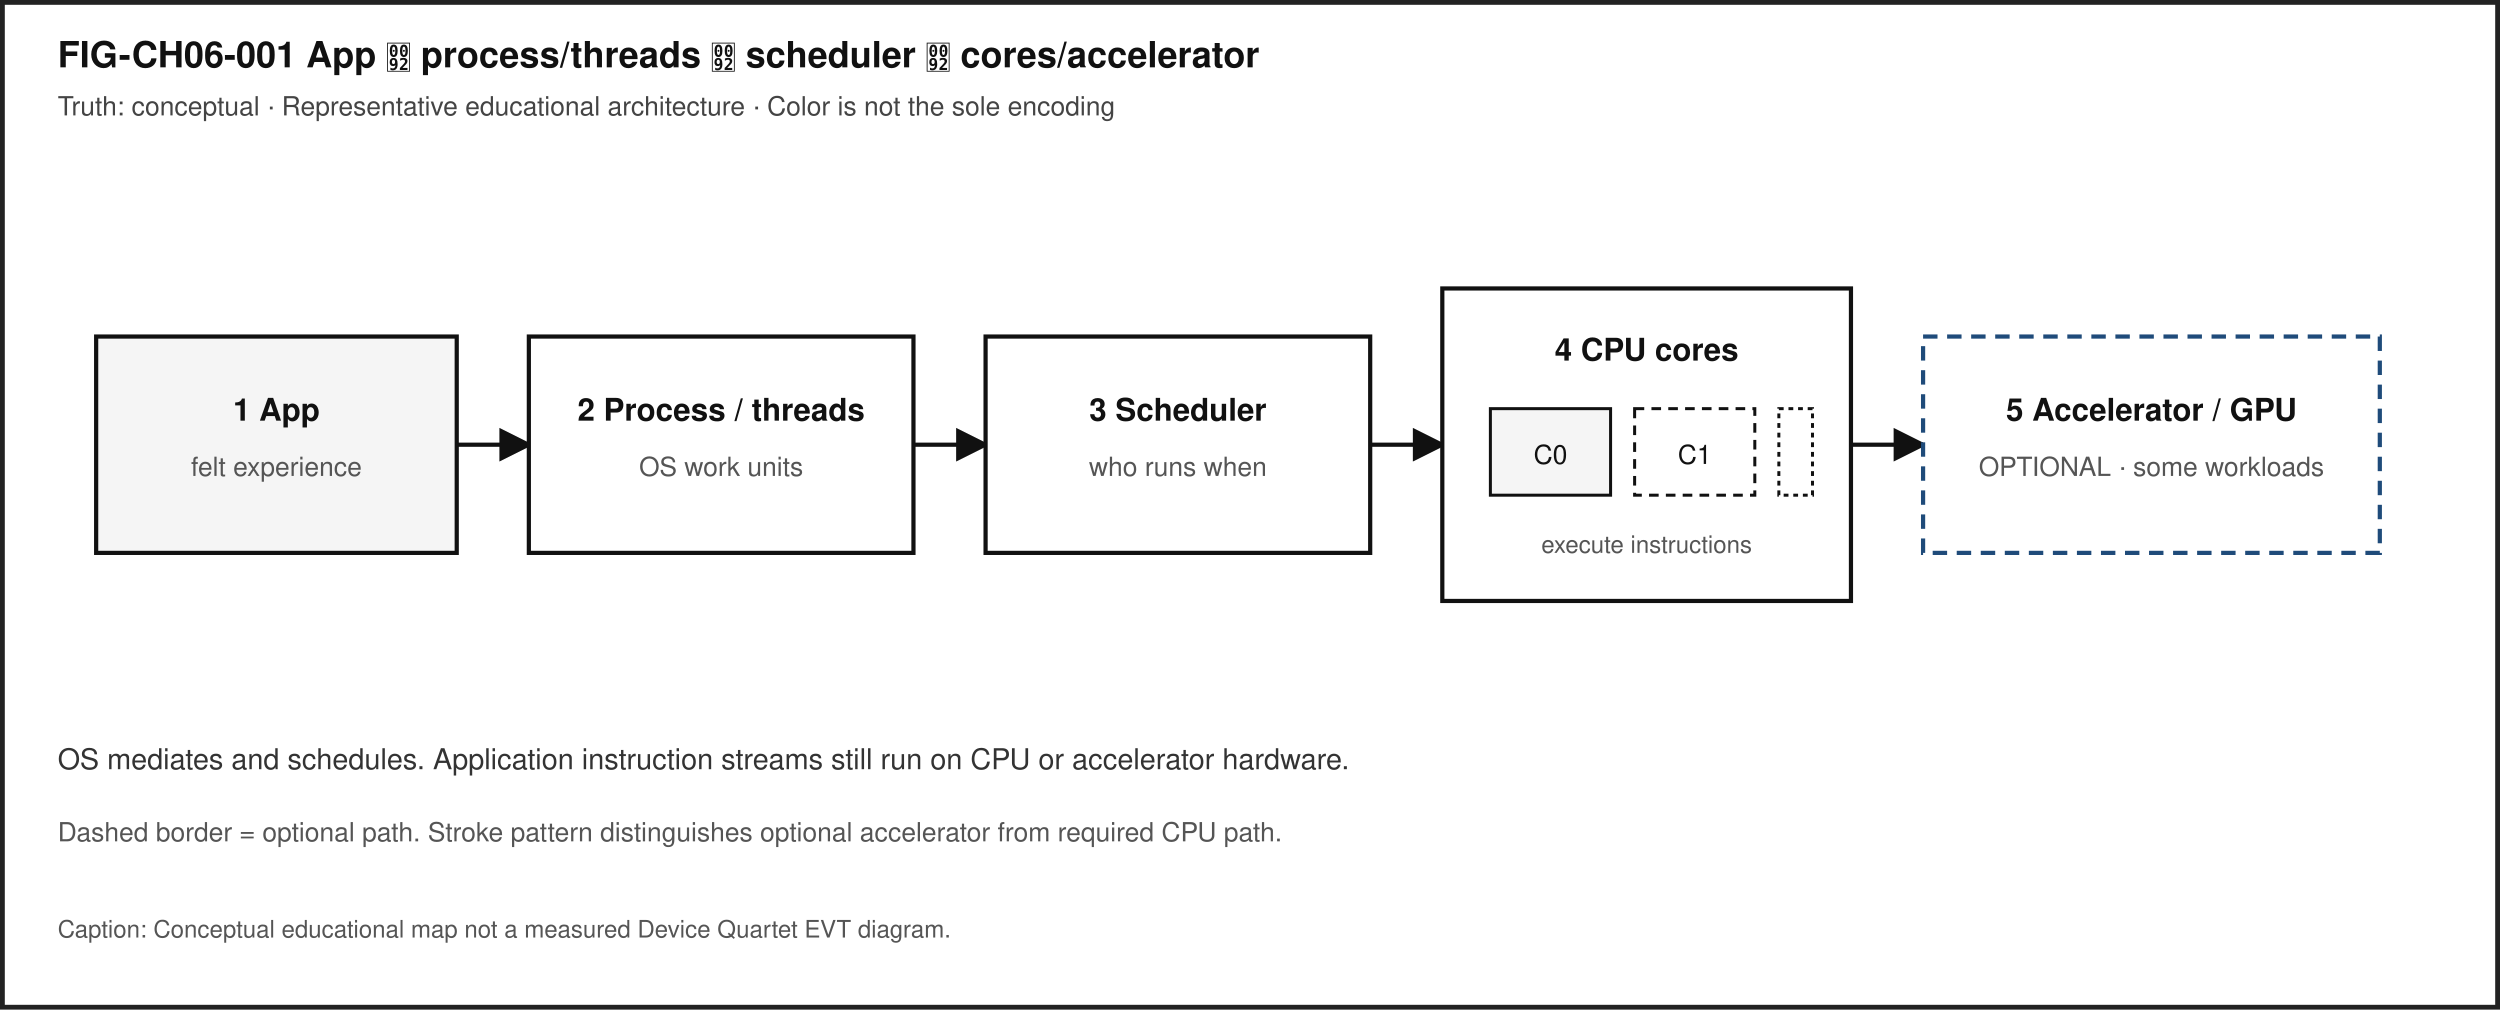
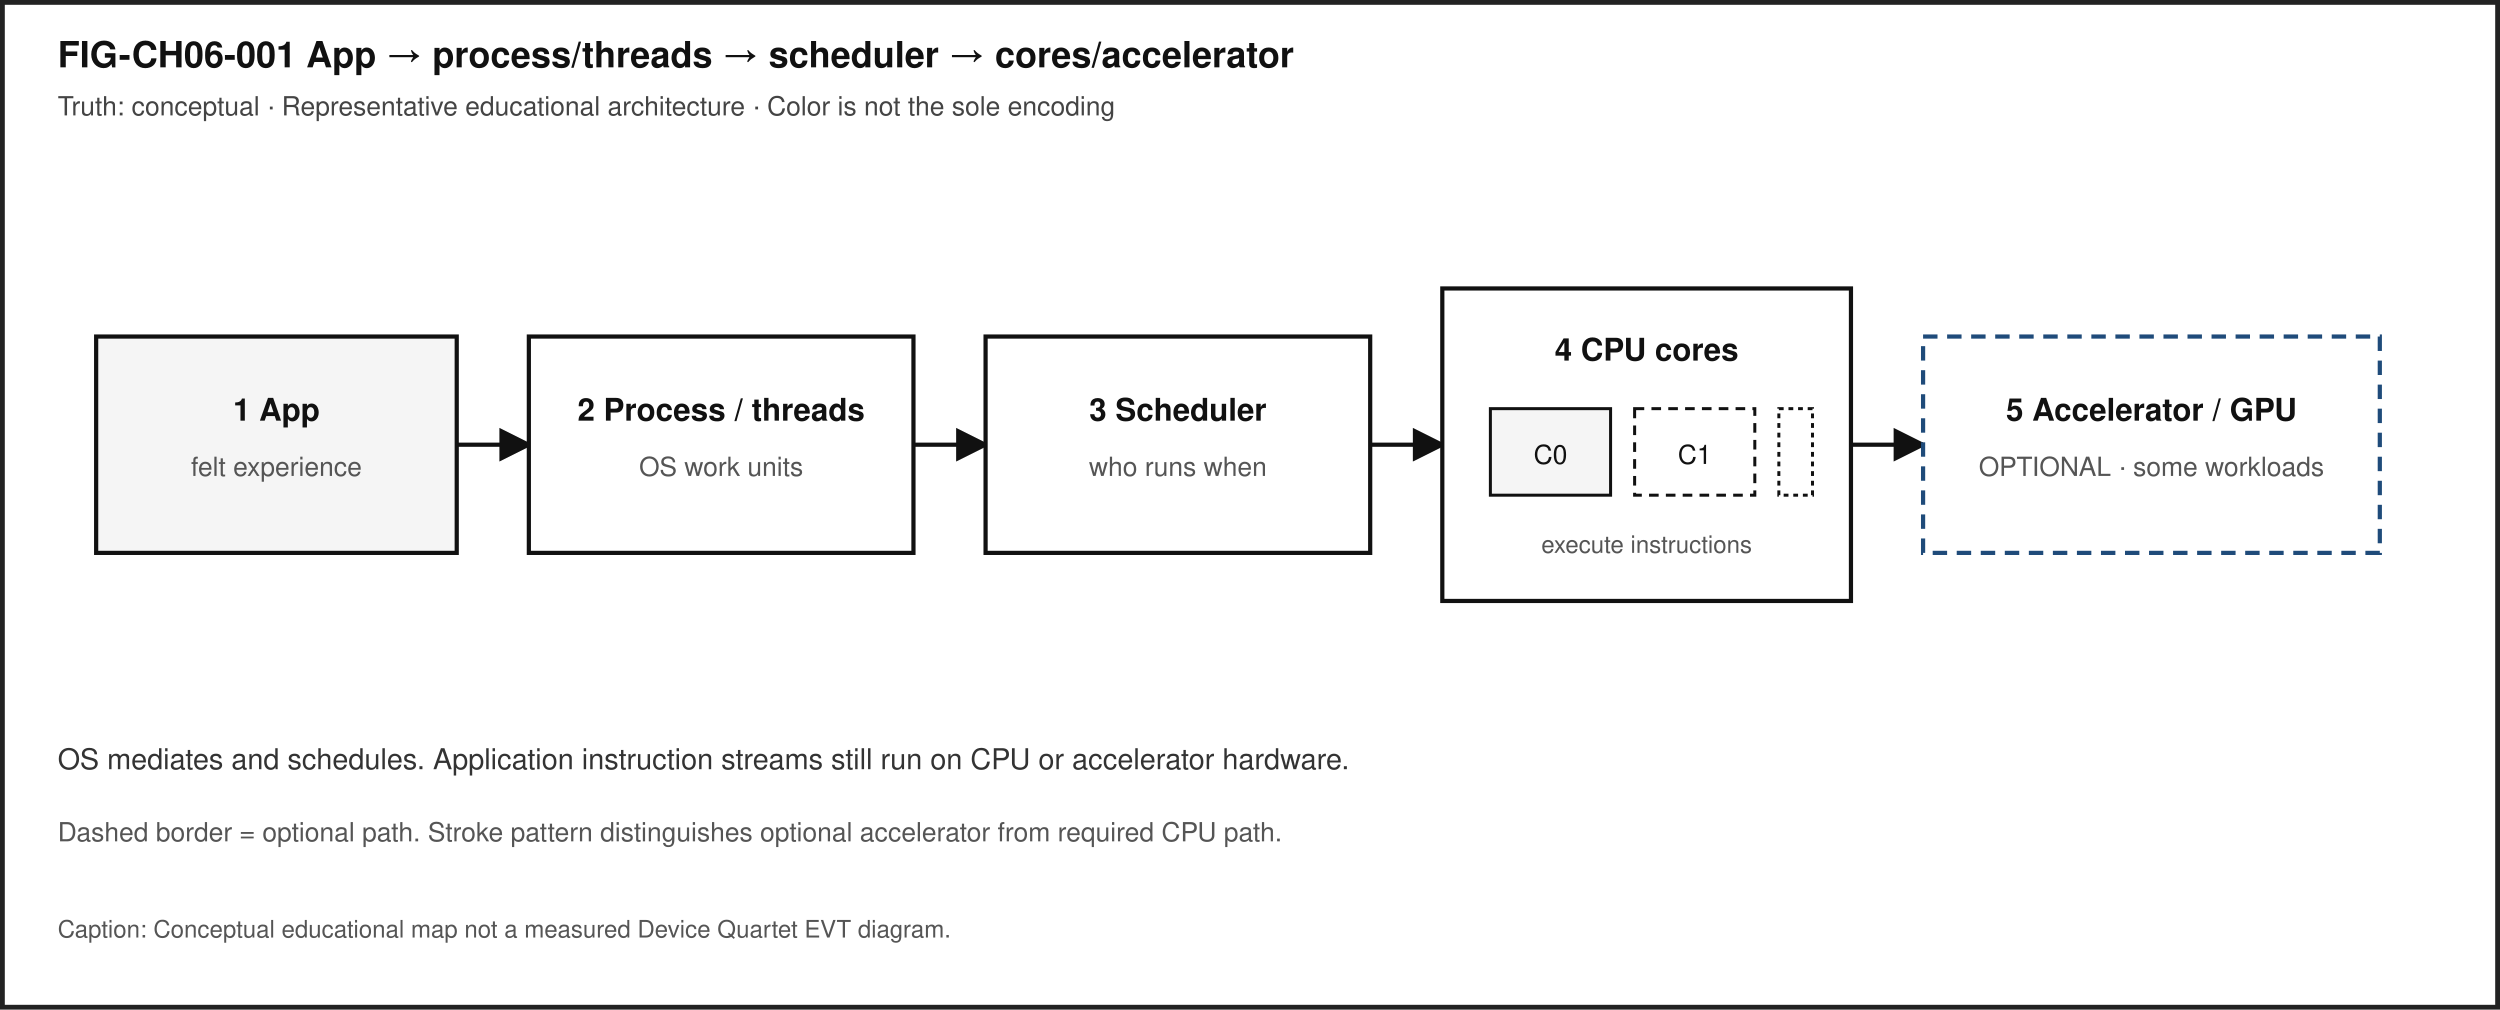
<svg xmlns="http://www.w3.org/2000/svg" width="1040" height="420" viewBox="0 0 1040 420" role="img" aria-labelledby="FIG-CH06-001-title FIG-CH06-001-desc" data-figure-id="FIG-CH06-001" data-truth-classification="conceptual">
  <rect width="1040" height="420" fill="#ffffff" />
  <rect x="1" y="1" width="1038" height="418" fill="none" stroke="#222222" stroke-width="2" />
  <defs>
    <marker id="arr06a" markerWidth="8" markerHeight="8" refX="7" refY="4" orient="auto">
      <path d="M0,0 L8,4 L0,8 Z" fill="#111111" />
    </marker>
  </defs>
-   <text x="24" y="28" font-family="Helvetica,Arial,sans-serif" font-size="15" font-weight="bold" fill="#111111">FIG-CH06-001  App  process/threads  scheduler  cores/accelerator</text>
+   <text x="24" y="28" font-family="Helvetica,Arial,sans-serif" font-size="15" font-weight="bold" fill="#111111">FIG-CH06-001  App → process/threads → scheduler → cores/accelerator</text>
  <text x="24" y="48" font-family="Helvetica,Arial,sans-serif" font-size="11" fill="#444444">Truth: conceptual · Representative educational architecture · Color is not the sole encoding</text>
  <rect x="40" y="140" width="150" height="90" fill="#f5f5f5" stroke="#111111" stroke-width="1.75" />
  <text x="115" y="175" text-anchor="middle" font-family="Helvetica,Arial,sans-serif" font-size="13" font-weight="bold" fill="#111111">1 App</text>
  <text x="115" y="198" text-anchor="middle" font-family="Helvetica,Arial,sans-serif" font-size="11" fill="#555555">felt experience</text>
  <line x1="190" y1="185" x2="220" y2="185" stroke="#111111" stroke-width="1.75" marker-end="url(#arr06a)" />
  <rect x="220" y="140" width="160" height="90" fill="#ffffff" stroke="#111111" stroke-width="1.75" />
  <text x="300" y="175" text-anchor="middle" font-family="Helvetica,Arial,sans-serif" font-size="13" font-weight="bold" fill="#111111">2 Process / threads</text>
  <text x="300" y="198" text-anchor="middle" font-family="Helvetica,Arial,sans-serif" font-size="11" fill="#555555">OS work units</text>
  <line x1="380" y1="185" x2="410" y2="185" stroke="#111111" stroke-width="1.75" marker-end="url(#arr06a)" />
  <rect x="410" y="140" width="160" height="90" fill="#ffffff" stroke="#111111" stroke-width="1.75" />
  <text x="490" y="175" text-anchor="middle" font-family="Helvetica,Arial,sans-serif" font-size="13" font-weight="bold" fill="#111111">3 Scheduler</text>
  <text x="490" y="198" text-anchor="middle" font-family="Helvetica,Arial,sans-serif" font-size="11" fill="#555555">who runs when</text>
  <line x1="570" y1="185" x2="600" y2="185" stroke="#111111" stroke-width="1.75" marker-end="url(#arr06a)" />
  <rect x="600" y="120" width="170" height="130" fill="#ffffff" stroke="#111111" stroke-width="1.75" />
  <text x="685" y="150" text-anchor="middle" font-family="Helvetica,Arial,sans-serif" font-size="13" font-weight="bold" fill="#111111">4 CPU cores</text>
  <rect x="620" y="170" width="50" height="36" fill="#f5f5f5" stroke="#111111" stroke-width="1.25" />
  <text x="645" y="193" text-anchor="middle" font-family="Helvetica,Arial,sans-serif" font-size="11" fill="#111111">C0</text>
  <rect x="680" y="170" width="50" height="36" fill="#ffffff" stroke="#111111" stroke-width="1.25" stroke-dasharray="4 3" />
  <text x="705" y="193" text-anchor="middle" font-family="Helvetica,Arial,sans-serif" font-size="11" fill="#111111">C1</text>
  <rect x="740" y="170" width="14" height="36" fill="#ffffff" stroke="#111111" stroke-width="1.25" stroke-dasharray="2 2" />
  <text x="685" y="230" text-anchor="middle" font-family="Helvetica,Arial,sans-serif" font-size="10" fill="#555555">execute instructions</text>
  <line x1="770" y1="185" x2="800" y2="185" stroke="#111111" stroke-width="1.75" marker-end="url(#arr06a)" />
  <rect x="800" y="140" width="190" height="90" fill="#ffffff" stroke="#1F4B7A" stroke-width="1.75" stroke-dasharray="6 4" />
  <text x="895" y="175" text-anchor="middle" font-family="Helvetica,Arial,sans-serif" font-size="13" font-weight="bold" fill="#111111">5 Accelerator / GPU</text>
  <text x="895" y="198" text-anchor="middle" font-family="Helvetica,Arial,sans-serif" font-size="11" fill="#555555">OPTIONAL · some workloads</text>
  <text x="24" y="320" font-family="Helvetica,Arial,sans-serif" font-size="12" fill="#333333">OS mediates and schedules. Application instruction streams still run on CPU or accelerator hardware.</text>
  <text x="24" y="350" font-family="Helvetica,Arial,sans-serif" font-size="11" fill="#555555">Dashed border = optional path. Stroke pattern distinguishes optional accelerator from required CPU path.</text>
  <text x="24" y="390" font-family="Helvetica,Arial,sans-serif" font-size="10" fill="#555555">Caption: Conceptual educational map  not a measured Device Quartet EVT diagram.</text>
</svg>
